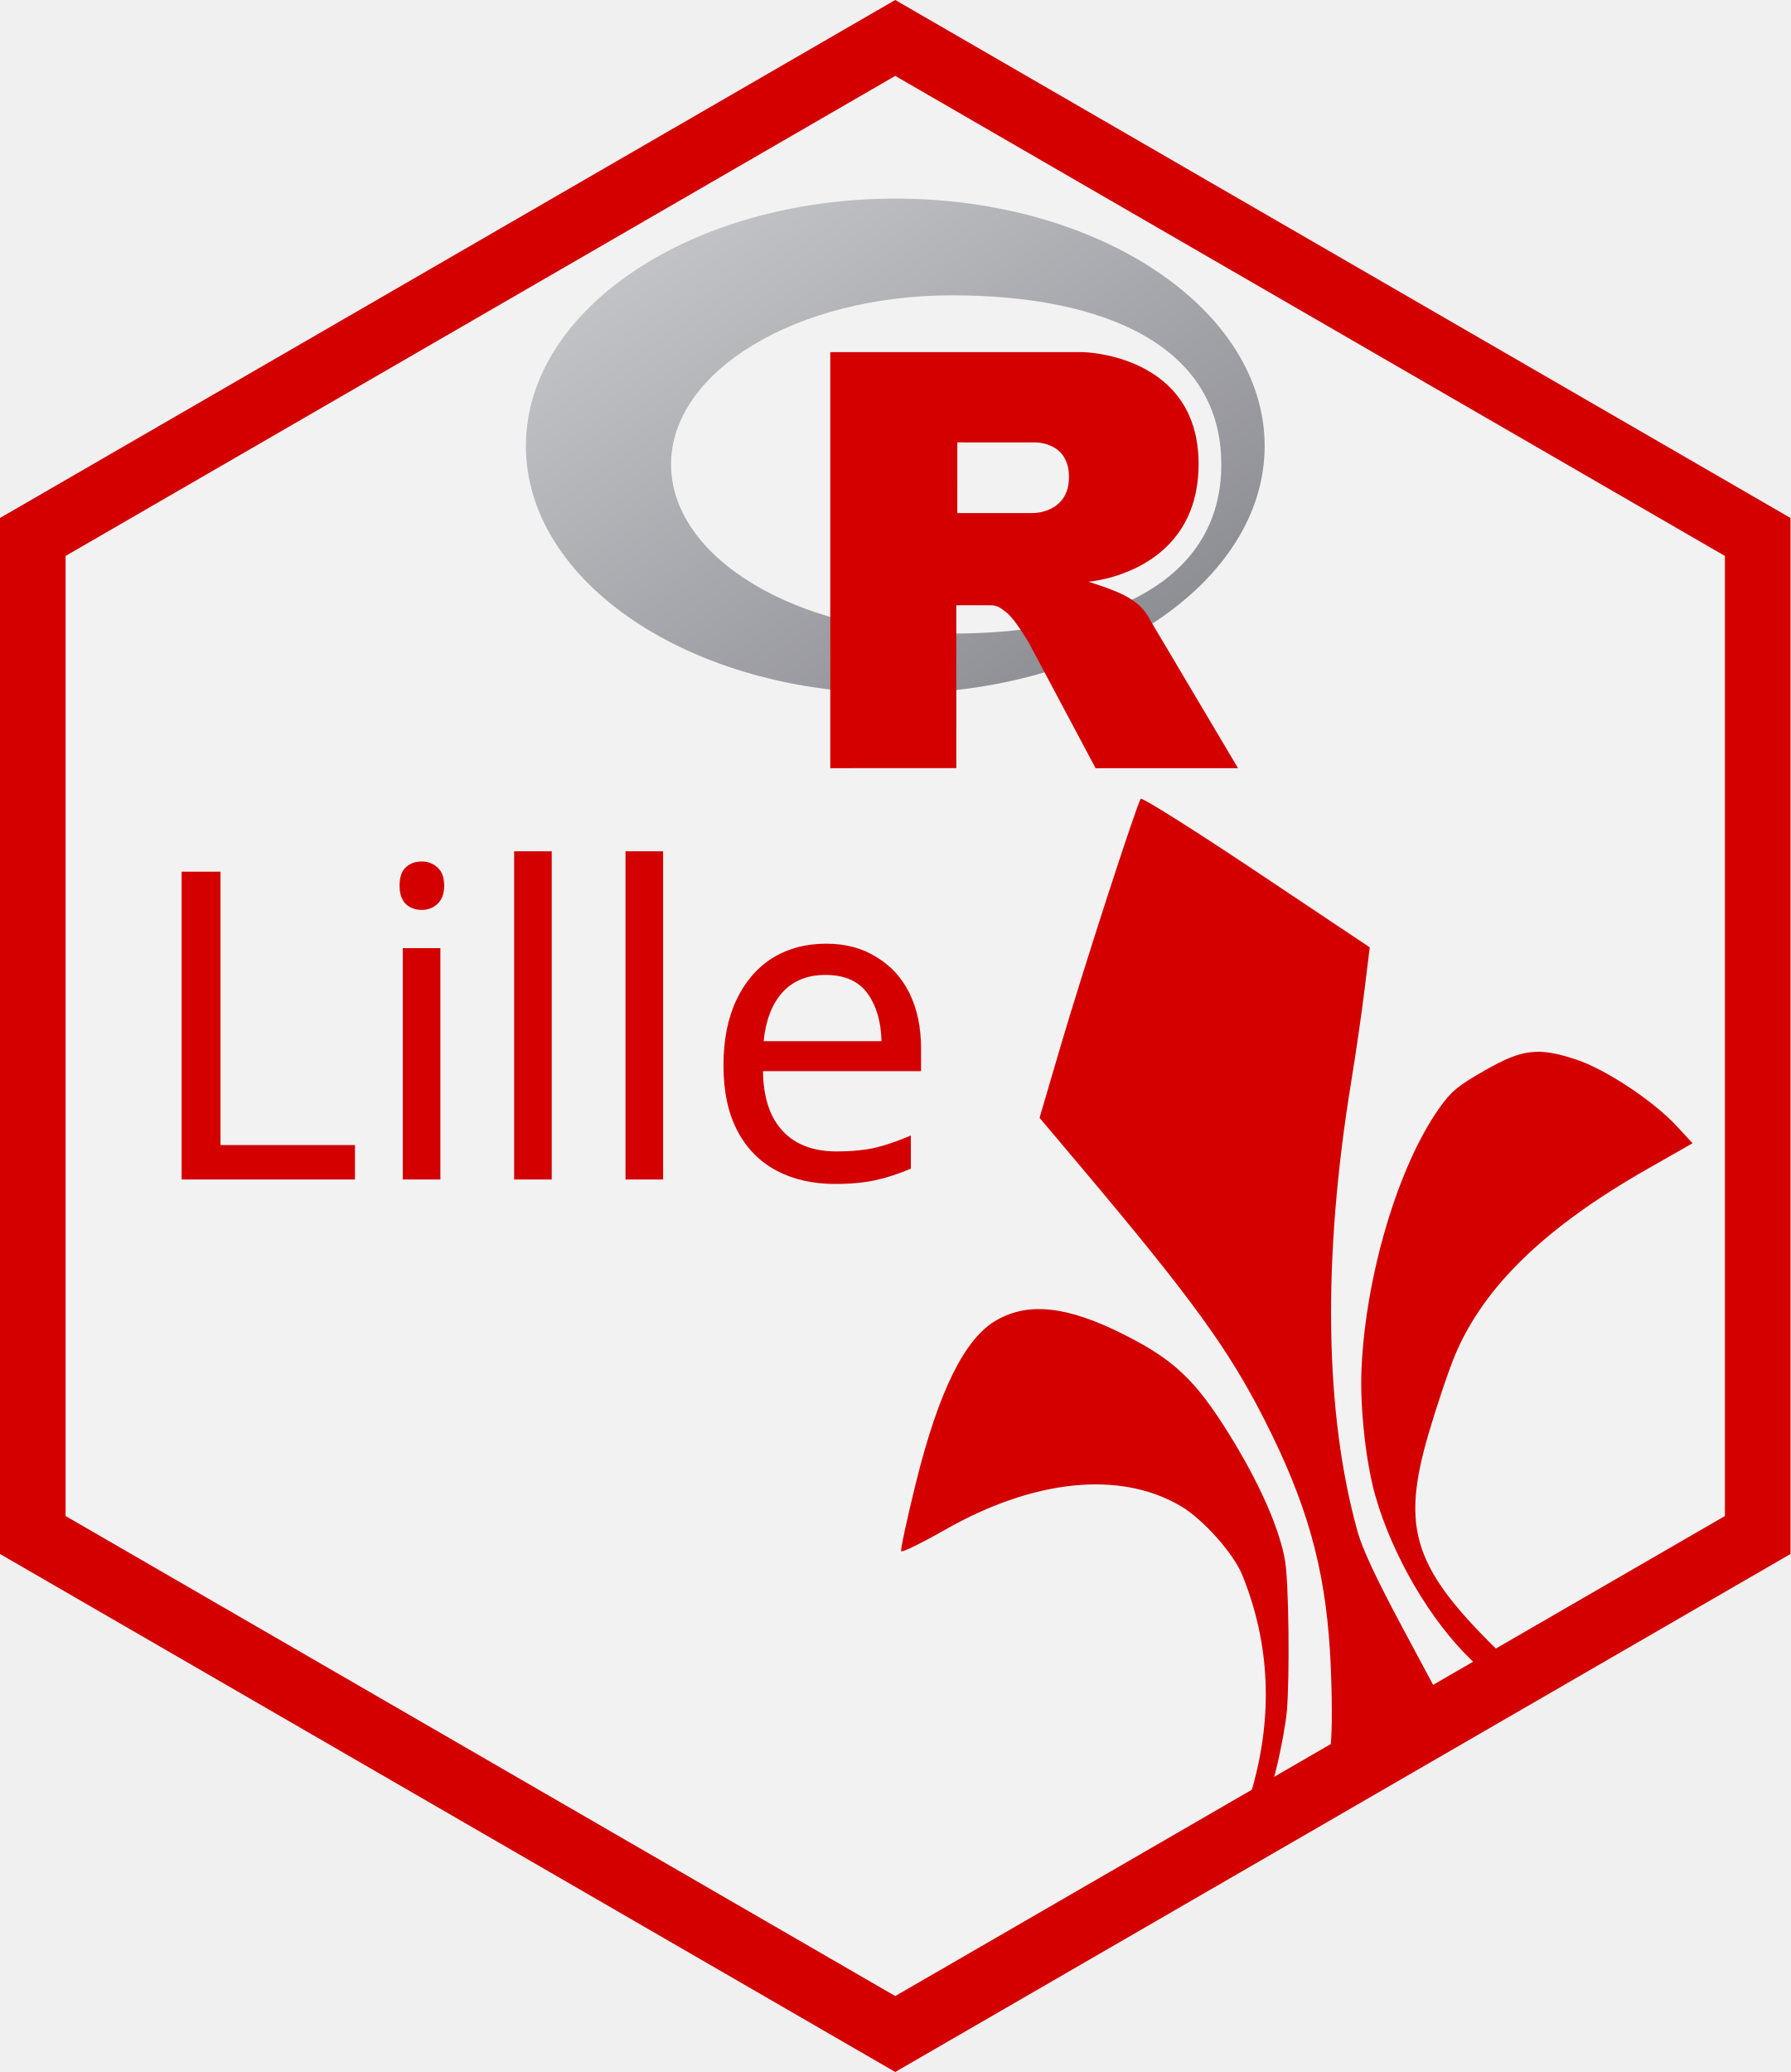
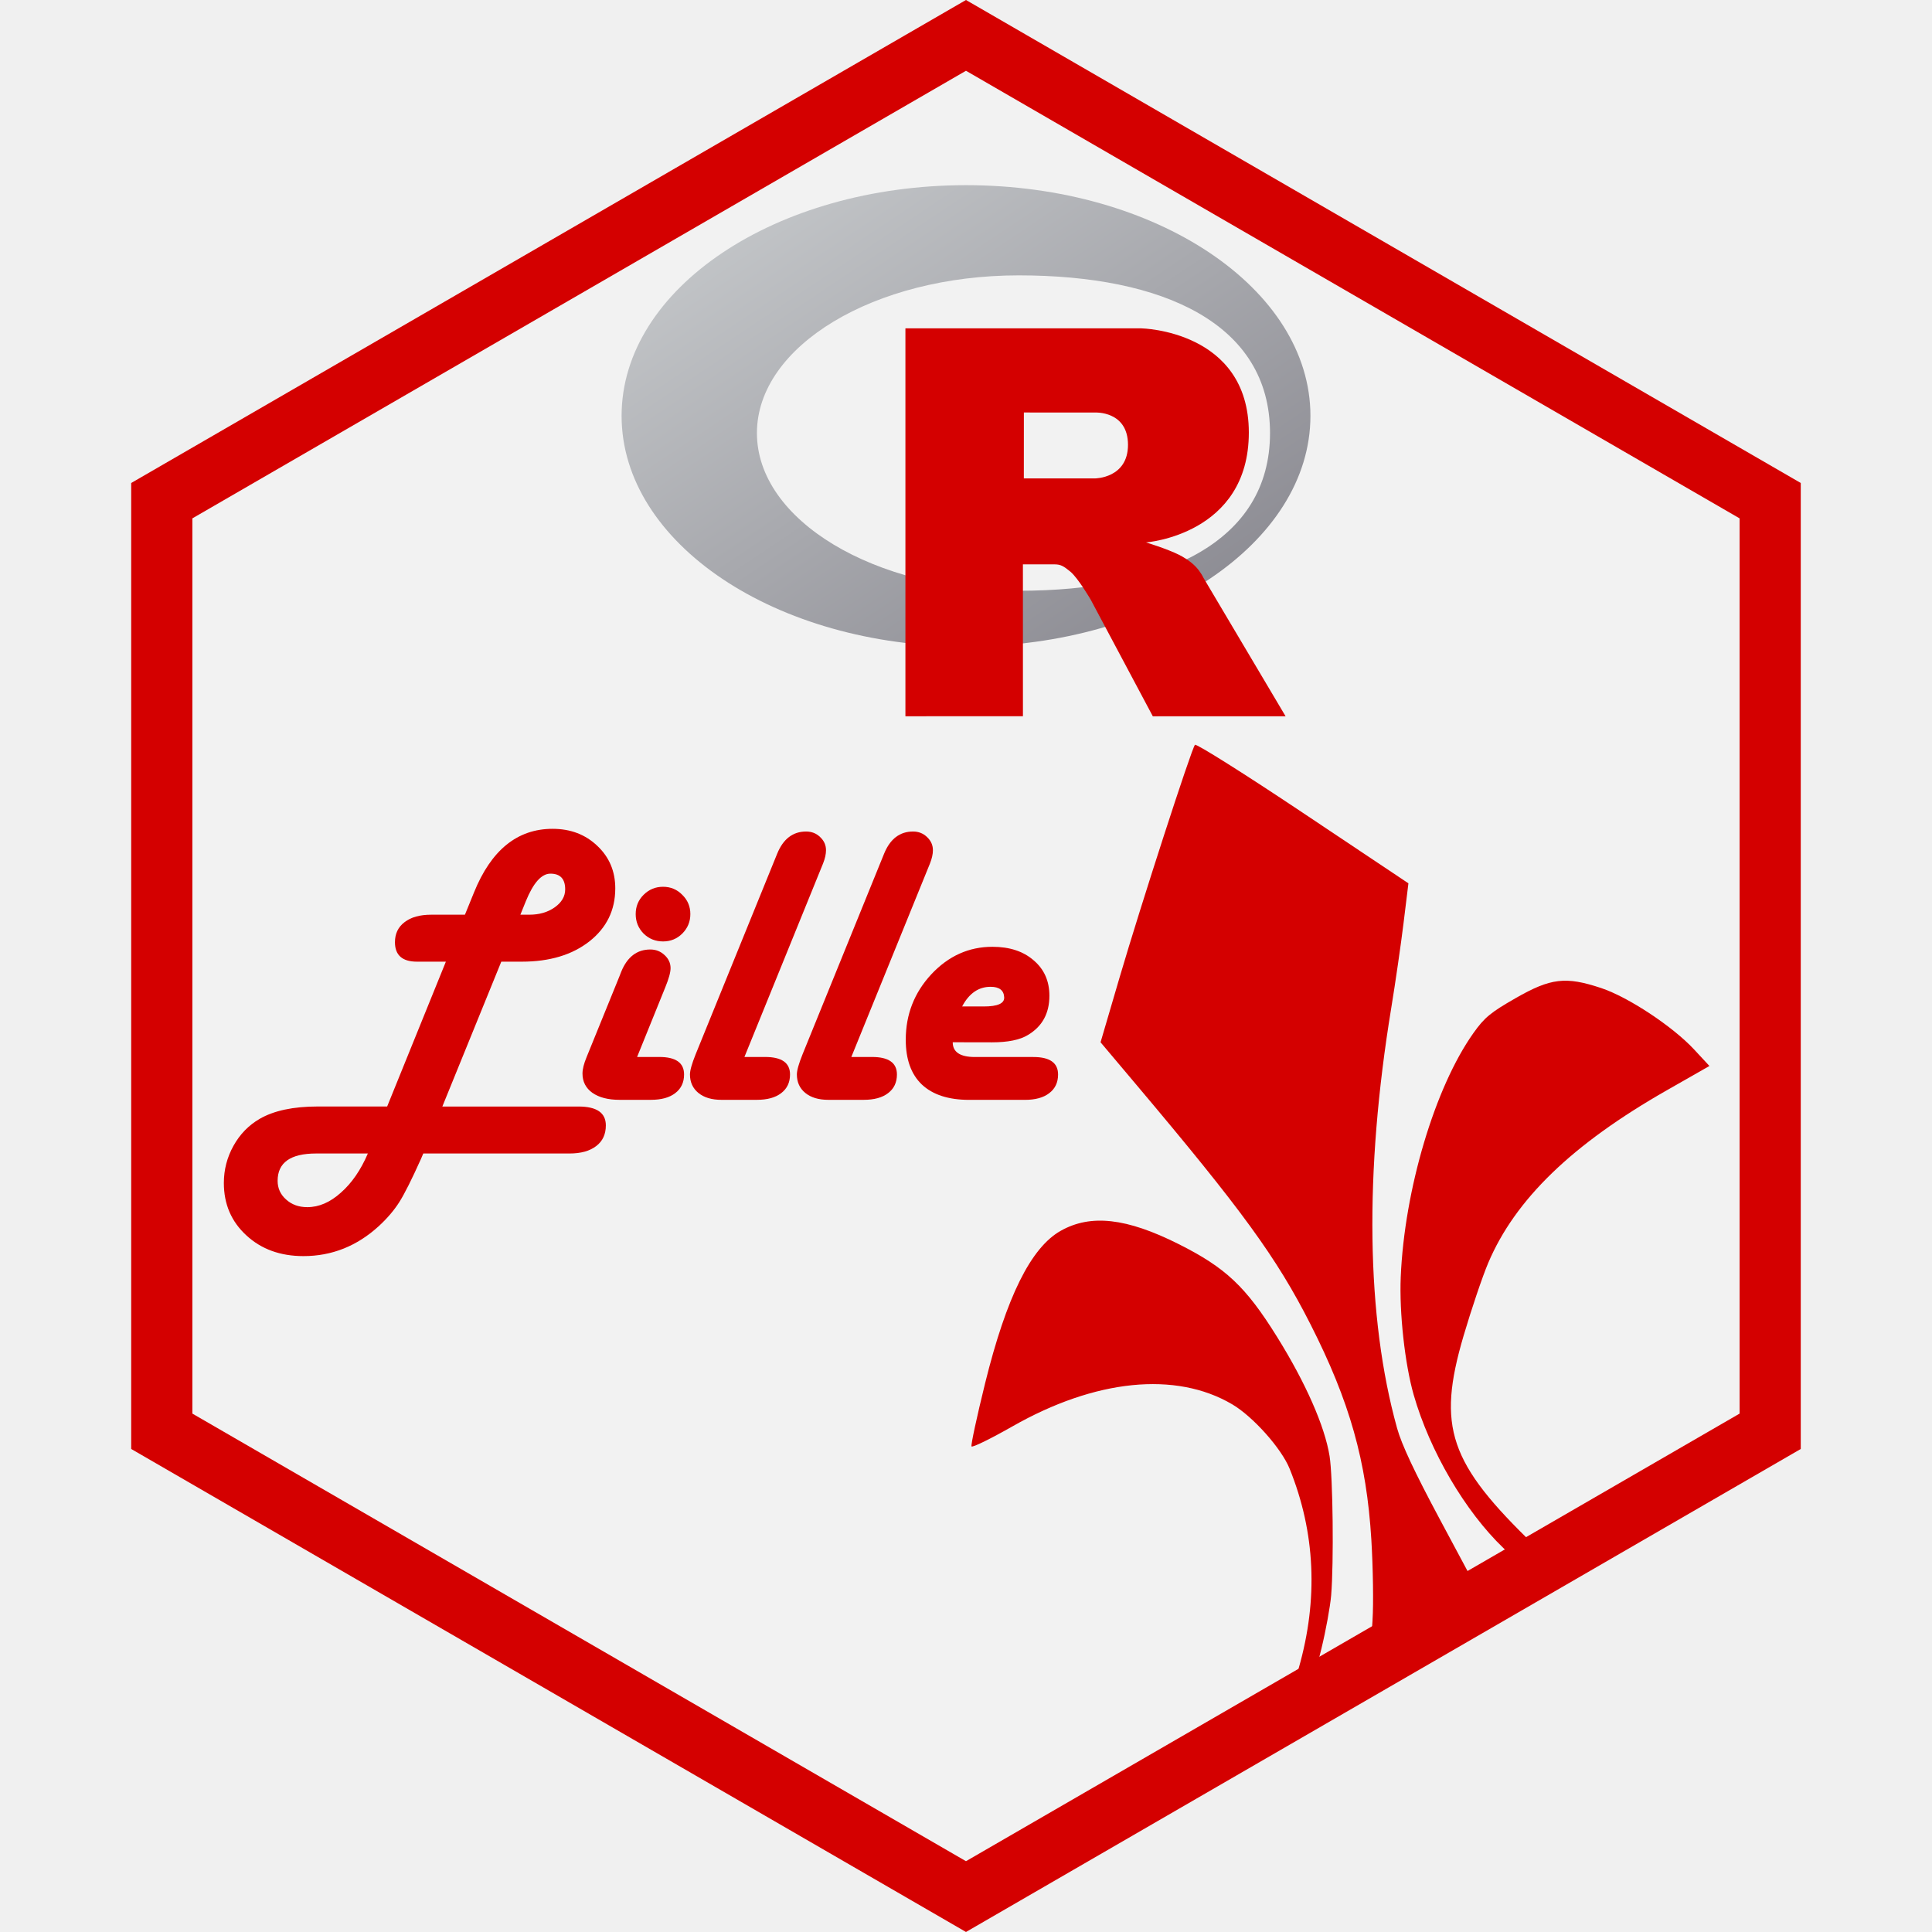
- <svg xmlns="http://www.w3.org/2000/svg" id="svg8" version="1.1" viewBox="0 0 43.9 50.8" height="5.08cm" width="4.39cm">
+ <svg xmlns="http://www.w3.org/2000/svg" width="5.08cm" height="5.08cm" viewBox="0 0 50.8 50.8" version="1.1" id="svg8">
  <defs id="defs2">
-     <linearGradient spreadMethod="pad" gradientUnits="userSpaceOnUse" y2="593.787" y1="3.666" x2="590.863" x1="0.741" id="gradientFill-1" gradientTransform="matrix(0.02541851,0,0,0.01702349,14.05287,7.206964)">
-       <stop id="stop2" stop-opacity="1" stop-color="rgb(203,206,208)" offset="0" />
-       <stop id="stop4" stop-opacity="1" stop-color="rgb(132,131,139)" offset="1" />
+     <linearGradient gradientTransform="matrix(0.02541851,0,0,0.01702349,14.05287,7.206964)" id="gradientFill-1" x1="0.741" x2="590.863" y1="3.666" y2="593.787" gradientUnits="userSpaceOnUse" spreadMethod="pad">
+       <stop offset="0" stop-color="rgb(203,206,208)" stop-opacity="1" id="stop2" />
+       <stop offset="1" stop-color="rgb(132,131,139)" stop-opacity="1" id="stop4" />
    </linearGradient>
-     <linearGradient spreadMethod="pad" gradientUnits="userSpaceOnUse" y2="553.442" y1="151.401" x2="703.068" x1="301.026" id="gradientFill-2" gradientTransform="matrix(0.02059262,0,0,0.02101296,5.259701,10.20038)">
-       <stop id="stop7" stop-opacity="1" stop-color="rgb(39,109,195)" offset="0" />
-       <stop id="stop9" stop-opacity="1" stop-color="rgb(22,92,170)" offset="1" />
+     <linearGradient gradientTransform="matrix(0.02059262,0,0,0.02101296,5.259701,10.20038)" id="gradientFill-2" x1="301.026" x2="703.067" y1="151.401" y2="553.442" gradientUnits="userSpaceOnUse" spreadMethod="pad">
+       <stop offset="0" stop-color="rgb(39,109,195)" stop-opacity="1" id="stop7" />
+       <stop offset="1" stop-color="rgb(22,92,170)" stop-opacity="1" id="stop9" />
    </linearGradient>
  </defs>
-   <g transform="translate(0,-246.2)" style="display:inline" id="layer1">
-     <path transform="matrix(0.9612968,0,0,0.9633572,-63.9596,170.5318)" style="fill:#f2f2f2;fill-opacity:1;stroke:#d40000;stroke-width:1.673;stroke-miterlimit:4;stroke-dasharray:none;stroke-opacity:1" d="m 89.368,130.312 -21.997,-12.7 -10e-7,-25.4 21.997,-12.7 21.997,12.7 0,25.4 z" id="path3733" />
+   <g id="layer1" style="display:inline" transform="translate(0,-246.2)" />
+   <g id="layer2" style="display:none" transform="translate(0,-246.2)">
+     <path transform="matrix(0.9251242,0,0,0.9271654,-60.72692,174.3288)" style="fill:#ffffff;fill-opacity:1;stroke-width:0.165" d="m 89.368,130.312 -21.997,-12.7 -10e-7,-25.4 21.997,-12.7 21.997,12.7 0,25.4 z" id="path3735" />
+     <path style="opacity:0;fill:#001a34;fill-opacity:0;stroke-width:0.094" d="M 11.59,289.458 1.323,283.507 v -11.936 -11.936 l 10.173,-5.882 c 5.595,-3.235 10.238,-5.921 10.317,-5.969 0.109,-0.065 2.692,1.387 10.454,5.877 l 10.309,5.964 v 11.945 11.945 l -10.292,5.955 c -5.661,3.275 -10.323,5.951 -10.36,5.947 -0.037,-0.005 -4.688,-2.686 -10.335,-5.959 z" id="path3739" />
+     <path style="opacity:0;fill:#001a34;fill-opacity:0;stroke-width:0.094" d="M 11.59,289.458 1.323,283.507 v -11.936 -11.936 l 10.173,-5.882 c 5.595,-3.235 10.238,-5.921 10.317,-5.969 0.109,-0.065 2.692,1.387 10.454,5.877 l 10.309,5.964 v 11.945 11.945 l -10.292,5.955 c -5.661,3.275 -10.323,5.951 -10.36,5.947 -0.037,-0.005 -4.688,-2.686 -10.335,-5.959 z" id="path4546" />
+     <path style="opacity:0;fill:#001a34;fill-opacity:0;stroke-width:0.094" d="M 11.59,289.458 1.323,283.507 v -11.936 -11.936 l 10.173,-5.882 c 5.595,-3.235 10.238,-5.921 10.317,-5.969 0.109,-0.065 2.692,1.387 10.454,5.877 l 10.309,5.964 v 11.945 11.945 l -10.292,5.955 c -5.661,3.275 -10.323,5.951 -10.36,5.947 -0.037,-0.005 -4.688,-2.686 -10.335,-5.959 z" id="path4548" />
+     <path style="opacity:0;fill:#006f34;fill-opacity:0;stroke-width:0.094" d="M 11.59,289.458 1.323,283.507 v -11.936 -11.936 l 10.173,-5.882 c 5.595,-3.235 10.238,-5.921 10.317,-5.969 0.109,-0.065 2.692,1.387 10.454,5.877 l 10.309,5.964 v 11.945 11.945 l -10.292,5.955 c -5.661,3.275 -10.323,5.951 -10.36,5.947 -0.037,-0.005 -4.688,-2.686 -10.335,-5.959 z" id="path4550" />
+     <path style="opacity:0;fill:#001a34;fill-opacity:1;stroke-width:0.094" d="M 11.59,289.458 1.323,283.507 v -11.936 -11.936 l 10.173,-5.882 c 5.595,-3.235 10.238,-5.921 10.317,-5.969 0.109,-0.065 2.692,1.387 10.454,5.877 l 10.309,5.964 v 11.945 11.945 l -10.292,5.955 c -5.661,3.275 -10.323,5.951 -10.36,5.947 -0.037,-0.005 -4.688,-2.686 -10.335,-5.959 z" id="path4552" />
+     <path style="opacity:0;fill:#001a34;fill-opacity:1;stroke-width:0.094" d="M 11.59,289.458 1.323,283.507 v -11.936 -11.936 l 10.173,-5.882 c 5.595,-3.235 10.238,-5.921 10.317,-5.969 0.109,-0.065 2.692,1.387 10.454,5.877 l 10.309,5.964 v 11.945 11.945 l -10.292,5.955 c -5.661,3.275 -10.323,5.951 -10.36,5.947 -0.037,-0.005 -4.688,-2.686 -10.335,-5.959 z" id="path4554" />
+     <path style="opacity:0;fill:#001a34;fill-opacity:1;stroke-width:0.094" d="M 11.59,289.458 1.323,283.507 v -11.936 -11.936 l 10.173,-5.882 c 5.595,-3.235 10.238,-5.921 10.317,-5.969 0.109,-0.065 2.692,1.387 10.454,5.877 l 10.309,5.964 v 11.945 11.945 l -10.292,5.955 c -5.661,3.275 -10.323,5.951 -10.36,5.947 -0.037,-0.005 -4.688,-2.686 -10.335,-5.959 z" id="path4556" />
+     <path style="opacity:0;fill:#001a34;fill-opacity:1;stroke-width:0.094" d="m 11.59,289.47 -10.266,-5.953 0.001,-11.93 0.001,-11.93 10.259,-5.932 c 5.642,-3.263 10.307,-5.932 10.366,-5.932 0.059,0 4.723,2.67 10.365,5.932 l 10.258,5.932 0.001,11.93 0.001,11.93 -10.257,5.937 c -5.641,3.265 -10.303,5.944 -10.36,5.953 -0.057,0.009 -4.723,-2.663 -10.37,-5.937 z" id="path4558" />
+     <path style="opacity:0;fill:#001a34;fill-opacity:1;stroke-width:0.094" d="m 11.59,289.47 -10.266,-5.953 0.001,-11.93 0.001,-11.93 10.259,-5.932 c 5.642,-3.263 10.307,-5.932 10.366,-5.932 0.059,0 4.723,2.67 10.365,5.932 l 10.258,5.932 0.001,11.93 0.001,11.93 -10.257,5.937 c -5.641,3.265 -10.303,5.944 -10.36,5.953 -0.057,0.009 -4.723,-2.663 -10.37,-5.937 z" id="path4560" />
+     <path style="opacity:0;fill:#001a34;fill-opacity:1;stroke-width:0.094" d="m 11.59,289.47 -10.266,-5.953 0.001,-11.93 0.001,-11.93 10.259,-5.932 c 5.642,-3.263 10.307,-5.932 10.366,-5.932 0.059,0 4.723,2.67 10.365,5.932 l 10.258,5.932 0.001,11.93 0.001,11.93 -10.257,5.937 c -5.641,3.265 -10.303,5.944 -10.36,5.953 -0.057,0.009 -4.723,-2.663 -10.37,-5.937 z" id="path4562" />
  </g>
-   <g transform="translate(0,-246.2)" style="display:none" id="layer2">
-     <path id="path3735" d="m 89.368,130.312 -21.997,-12.7 -10e-7,-25.4 21.997,-12.7 21.997,12.7 0,25.4 z" style="fill:#ffffff;fill-opacity:1;stroke-width:0.165" transform="matrix(0.9251242,0,0,0.9271654,-60.72692,174.3288)" />
-     <path id="path3739" d="M 11.59,289.458 1.323,283.507 v -11.936 -11.936 l 10.173,-5.882 c 5.595,-3.235 10.238,-5.921 10.317,-5.969 0.109,-0.065 2.692,1.387 10.454,5.877 l 10.309,5.964 v 11.945 11.945 l -10.292,5.955 c -5.661,3.275 -10.323,5.951 -10.36,5.947 -0.037,-0.005 -4.688,-2.686 -10.335,-5.959 z" style="opacity:0;fill:#001a34;fill-opacity:0;stroke-width:0.094" />
-     <path id="path4546" d="M 11.59,289.458 1.323,283.507 v -11.936 -11.936 l 10.173,-5.882 c 5.595,-3.235 10.238,-5.921 10.317,-5.969 0.109,-0.065 2.692,1.387 10.454,5.877 l 10.309,5.964 v 11.945 11.945 l -10.292,5.955 c -5.661,3.275 -10.323,5.951 -10.36,5.947 -0.037,-0.005 -4.688,-2.686 -10.335,-5.959 z" style="opacity:0;fill:#001a34;fill-opacity:0;stroke-width:0.094" />
-     <path id="path4548" d="M 11.59,289.458 1.323,283.507 v -11.936 -11.936 l 10.173,-5.882 c 5.595,-3.235 10.238,-5.921 10.317,-5.969 0.109,-0.065 2.692,1.387 10.454,5.877 l 10.309,5.964 v 11.945 11.945 l -10.292,5.955 c -5.661,3.275 -10.323,5.951 -10.36,5.947 -0.037,-0.005 -4.688,-2.686 -10.335,-5.959 z" style="opacity:0;fill:#001a34;fill-opacity:0;stroke-width:0.094" />
-     <path id="path4550" d="M 11.59,289.458 1.323,283.507 v -11.936 -11.936 l 10.173,-5.882 c 5.595,-3.235 10.238,-5.921 10.317,-5.969 0.109,-0.065 2.692,1.387 10.454,5.877 l 10.309,5.964 v 11.945 11.945 l -10.292,5.955 c -5.661,3.275 -10.323,5.951 -10.36,5.947 -0.037,-0.005 -4.688,-2.686 -10.335,-5.959 z" style="opacity:0;fill:#006f34;fill-opacity:0;stroke-width:0.094" />
-     <path id="path4552" d="M 11.59,289.458 1.323,283.507 v -11.936 -11.936 l 10.173,-5.882 c 5.595,-3.235 10.238,-5.921 10.317,-5.969 0.109,-0.065 2.692,1.387 10.454,5.877 l 10.309,5.964 v 11.945 11.945 l -10.292,5.955 c -5.661,3.275 -10.323,5.951 -10.36,5.947 -0.037,-0.005 -4.688,-2.686 -10.335,-5.959 z" style="opacity:0;fill:#001a34;fill-opacity:1;stroke-width:0.094" />
-     <path id="path4554" d="M 11.59,289.458 1.323,283.507 v -11.936 -11.936 l 10.173,-5.882 c 5.595,-3.235 10.238,-5.921 10.317,-5.969 0.109,-0.065 2.692,1.387 10.454,5.877 l 10.309,5.964 v 11.945 11.945 l -10.292,5.955 c -5.661,3.275 -10.323,5.951 -10.36,5.947 -0.037,-0.005 -4.688,-2.686 -10.335,-5.959 z" style="opacity:0;fill:#001a34;fill-opacity:1;stroke-width:0.094" />
-     <path id="path4556" d="M 11.59,289.458 1.323,283.507 v -11.936 -11.936 l 10.173,-5.882 c 5.595,-3.235 10.238,-5.921 10.317,-5.969 0.109,-0.065 2.692,1.387 10.454,5.877 l 10.309,5.964 v 11.945 11.945 l -10.292,5.955 c -5.661,3.275 -10.323,5.951 -10.36,5.947 -0.037,-0.005 -4.688,-2.686 -10.335,-5.959 z" style="opacity:0;fill:#001a34;fill-opacity:1;stroke-width:0.094" />
-     <path id="path4558" d="m 11.59,289.47 -10.266,-5.953 0.001,-11.93 0.001,-11.93 10.259,-5.932 c 5.642,-3.263 10.307,-5.932 10.366,-5.932 0.059,0 4.723,2.67 10.365,5.932 l 10.258,5.932 0.001,11.93 0.001,11.93 -10.257,5.937 c -5.641,3.265 -10.303,5.944 -10.36,5.953 -0.057,0.009 -4.723,-2.663 -10.37,-5.937 z" style="opacity:0;fill:#001a34;fill-opacity:1;stroke-width:0.094" />
-     <path id="path4560" d="m 11.59,289.47 -10.266,-5.953 0.001,-11.93 0.001,-11.93 10.259,-5.932 c 5.642,-3.263 10.307,-5.932 10.366,-5.932 0.059,0 4.723,2.67 10.365,5.932 l 10.258,5.932 0.001,11.93 0.001,11.93 -10.257,5.937 c -5.641,3.265 -10.303,5.944 -10.36,5.953 -0.057,0.009 -4.723,-2.663 -10.37,-5.937 z" style="opacity:0;fill:#001a34;fill-opacity:1;stroke-width:0.094" />
-     <path id="path4562" d="m 11.59,289.47 -10.266,-5.953 0.001,-11.93 0.001,-11.93 10.259,-5.932 c 5.642,-3.263 10.307,-5.932 10.366,-5.932 0.059,0 4.723,2.67 10.365,5.932 l 10.258,5.932 0.001,11.93 0.001,11.93 -10.257,5.937 c -5.641,3.265 -10.303,5.944 -10.36,5.953 -0.057,0.009 -4.723,-2.663 -10.37,-5.937 z" style="opacity:0;fill:#001a34;fill-opacity:1;stroke-width:0.094" />
-   </g>
-   <g id="layer3">
-     <path style="display:inline;fill:#d40000;stroke-width:0.075" d="m 30.699,43.861 c 0.517,-1.81 0.437,-3.568 -0.239,-5.241 -0.216,-0.536 -0.965,-1.375 -1.514,-1.697 -1.484,-0.872 -3.596,-0.659 -5.776,0.583 -0.571,0.325 -1.055,0.562 -1.075,0.526 -0.02,-0.036 0.141,-0.784 0.358,-1.663 0.562,-2.272 1.203,-3.564 1.987,-4.006 0.789,-0.445 1.732,-0.339 3.103,0.35 1.237,0.621 1.763,1.117 2.585,2.437 0.752,1.207 1.256,2.351 1.382,3.137 0.088,0.551 0.113,2.808 0.041,3.666 -0.025,0.292 -0.139,0.918 -0.254,1.391 -0.183,0.753 -0.246,0.882 -0.5,1.027 l -0.291,0.166 0.193,-0.676 z m 1.94,-1.265 c 0.028,-0.418 0.014,-1.369 -0.031,-2.114 C 32.482,38.418 32.039,36.85 31.006,34.817 30.118,33.067 29.21,31.819 26.406,28.495 l -0.918,-1.089 0.501,-1.707 c 0.555,-1.892 1.889,-6.008 1.981,-6.115 0.032,-0.037 1.309,0.766 2.836,1.787 l 2.777,1.855 -0.127,1.037 c -0.07,0.57 -0.216,1.58 -0.325,2.244 -0.71,4.329 -0.657,8.132 0.154,11.046 0.119,0.429 0.457,1.149 1.121,2.39 l 0.951,1.776 -1.384,0.819 -1.384,0.819 0.051,-0.76 z m 4.032,-1.65 c -0.202,0.078 -0.298,0.039 -0.589,-0.24 -1.009,-0.967 -1.936,-2.55 -2.36,-4.028 -0.233,-0.814 -0.381,-2.16 -0.341,-3.103 0.097,-2.294 0.898,-4.984 1.91,-6.41 0.291,-0.41 0.449,-0.541 1.111,-0.92 0.923,-0.529 1.316,-0.575 2.247,-0.266 0.714,0.237 1.885,1.011 2.447,1.617 l 0.402,0.433 -1.114,0.635 c -2.495,1.422 -3.994,2.871 -4.703,4.544 -0.152,0.358 -0.444,1.224 -0.65,1.923 -0.703,2.394 -0.38,3.342 1.878,5.515 0.087,0.084 0.123,0.165 0.081,0.18 -0.043,0.015 -0.186,0.07 -0.319,0.121 z" id="path3399" />
-     <g transform="matrix(1.20748,0,0,1.20748,-4.097425,-3.908193)" id="g866">
-       <path style="fill:url(#gradientFill-1);fill-rule:evenodd;stroke-width:0.021" d="m 21.572,17.315 c -4.142,0 -7.5,-2.249 -7.5,-5.023 0,-2.774 3.358,-5.023 7.5,-5.023 4.142,0 7.5,2.249 7.5,5.023 0,2.774 -3.358,5.023 -7.5,5.023 z m 1.148,-8.082 c -3.148,0 -5.701,1.537 -5.701,3.434 0,1.896 2.552,3.434 5.701,3.434 3.148,0 5.472,-1.051 5.472,-3.434 0,-2.382 -2.323,-3.434 -5.472,-3.434 z" id="path14" />
-       <path style="fill:#d40000;fill-rule:evenodd;stroke-width:0.021" d="m 25.494,15.049 c 0,0 0.454,0.137 0.718,0.27 0.092,0.046 0.25,0.139 0.364,0.26 0.112,0.119 0.166,0.239 0.166,0.239 l 1.789,3.016 -2.891,0.001 -1.352,-2.539 c 0,0 -0.277,-0.476 -0.447,-0.614 -0.142,-0.115 -0.203,-0.156 -0.343,-0.156 -0.098,0 -0.687,0 -0.687,0 l 5.63e-4,3.307 -2.559,0.001 v -8.447 h 5.138 c 0,0 2.34,0.042 2.34,2.269 0,2.226 -2.236,2.392 -2.236,2.392 z m -1.113,-2.829 -1.549,-10e-4 -7.88e-4,1.436 1.55,-4.87e-4 c 0,0 0.718,-0.002 0.718,-0.731 0,-0.743 -0.718,-0.704 -0.718,-0.704 z" id="path16" />
+   <g id="layer3" transform="translate(0,1.5258789e-6)">
+     <g id="g884" transform="translate(3.449999)">
+       <path transform="matrix(0.9612968,0,0,0.9633572,-63.9596,-75.6682)" style="display:inline;fill:#f2f2f2;fill-opacity:1;stroke:#d40000;stroke-width:1.673;stroke-miterlimit:4;stroke-dasharray:none;stroke-opacity:1" d="m 89.368,130.312 -21.997,-12.7 -10e-7,-25.4 21.997,-12.7 21.997,12.7 0,25.4 z" id="path3733" />
+       <path style="display:inline;fill:#d40000;stroke-width:0.075" d="m 30.699,43.861 c 0.517,-1.81 0.437,-3.568 -0.239,-5.241 -0.216,-0.536 -0.965,-1.375 -1.514,-1.697 -1.484,-0.872 -3.596,-0.659 -5.776,0.583 -0.571,0.325 -1.055,0.562 -1.075,0.526 -0.02,-0.036 0.141,-0.784 0.358,-1.663 0.562,-2.272 1.203,-3.564 1.987,-4.006 0.789,-0.445 1.732,-0.339 3.103,0.35 1.237,0.621 1.763,1.117 2.585,2.437 0.752,1.207 1.256,2.351 1.382,3.137 0.088,0.551 0.113,2.808 0.041,3.666 -0.025,0.292 -0.139,0.918 -0.254,1.391 -0.183,0.753 -0.246,0.882 -0.5,1.027 l -0.291,0.166 0.193,-0.676 z m 1.94,-1.265 c 0.028,-0.418 0.014,-1.369 -0.031,-2.114 C 32.482,38.418 32.039,36.85 31.006,34.817 30.118,33.067 29.21,31.819 26.406,28.495 l -0.918,-1.089 0.501,-1.707 c 0.555,-1.892 1.889,-6.008 1.981,-6.115 0.032,-0.037 1.309,0.766 2.836,1.787 l 2.777,1.855 -0.127,1.037 c -0.07,0.57 -0.216,1.58 -0.325,2.244 -0.71,4.329 -0.657,8.132 0.154,11.046 0.119,0.429 0.457,1.149 1.121,2.39 l 0.951,1.776 -1.384,0.819 -1.384,0.819 0.051,-0.76 z m 4.032,-1.65 c -0.202,0.078 -0.298,0.039 -0.589,-0.24 -1.009,-0.967 -1.936,-2.55 -2.36,-4.028 -0.233,-0.814 -0.381,-2.16 -0.341,-3.103 0.097,-2.294 0.898,-4.984 1.91,-6.41 0.291,-0.41 0.449,-0.541 1.111,-0.92 0.923,-0.529 1.316,-0.575 2.247,-0.266 0.714,0.237 1.885,1.011 2.447,1.617 l 0.402,0.433 -1.114,0.635 c -2.495,1.422 -3.994,2.871 -4.703,4.544 -0.152,0.358 -0.444,1.224 -0.65,1.923 -0.703,2.394 -0.38,3.342 1.878,5.515 0.087,0.084 0.123,0.165 0.081,0.18 -0.043,0.015 -0.186,0.07 -0.319,0.121 z" id="path3399" />
+       <g transform="matrix(1.20748,0,0,1.20748,-4.097425,-3.908193)" id="g866">
+         <path style="fill:url(#gradientFill-1);fill-rule:evenodd;stroke-width:0.021" d="m 21.572,17.315 c -4.142,0 -7.5,-2.249 -7.5,-5.023 0,-2.774 3.358,-5.023 7.5,-5.023 4.142,0 7.5,2.249 7.5,5.023 0,2.774 -3.358,5.023 -7.5,5.023 z m 1.148,-8.082 c -3.148,0 -5.701,1.537 -5.701,3.434 0,1.896 2.552,3.434 5.701,3.434 3.148,0 5.472,-1.051 5.472,-3.434 0,-2.382 -2.323,-3.434 -5.472,-3.434 z" id="path14" />
+         <path style="fill:#d40000;fill-rule:evenodd;stroke-width:0.021" d="m 25.494,15.049 c 0,0 0.454,0.137 0.718,0.27 0.092,0.046 0.25,0.139 0.364,0.26 0.112,0.119 0.166,0.239 0.166,0.239 l 1.789,3.016 -2.891,0.001 -1.352,-2.539 c 0,0 -0.277,-0.476 -0.447,-0.614 -0.142,-0.115 -0.203,-0.156 -0.343,-0.156 -0.098,0 -0.687,0 -0.687,0 l 5.63e-4,3.307 -2.559,0.001 v -8.447 h 5.138 c 0,0 2.34,0.042 2.34,2.269 0,2.226 -2.236,2.392 -2.236,2.392 z m -1.113,-2.829 -1.549,-10e-4 -7.88e-4,1.436 1.55,-4.87e-4 c 0,0 0.718,-0.002 0.718,-0.731 0,-0.743 -0.718,-0.704 -0.718,-0.704 z" id="path16" />
+       </g>
+       <g id="text860" style="font-style:normal;font-weight:normal;font-size:10.583px;line-height:1.25;font-family:sans-serif;letter-spacing:0px;word-spacing:0px;fill:#d40000;fill-opacity:1;stroke:none;stroke-width:0.265" aria-label="Lille">
+         <path id="path843" style="font-style:normal;font-variant:normal;font-weight:normal;font-stretch:normal;font-family:'Harlow Solid Italic';-inkscape-font-specification:'Harlow Solid Italic, ';fill:#d40000;stroke-width:0.265" d="m 9.731,25.286 -1.55,3.809 h 3.581 q 0.718,0 0.718,0.496 0,0.351 -0.253,0.543 -0.253,0.196 -0.703,0.196 H 7.68 l -0.062,0.145 q -0.362,0.806 -0.568,1.132 -0.207,0.326 -0.537,0.63 -0.863,0.791 -1.984,0.791 -0.91,0 -1.499,-0.543 -0.594,-0.543 -0.594,-1.38 0,-0.522 0.253,-0.977 0.253,-0.455 0.687,-0.708 0.563,-0.326 1.53,-0.326 h 1.824 L 8.274,25.286 H 7.654 7.514 q -0.579,0 -0.579,-0.512 0,-0.336 0.253,-0.527 0.253,-0.196 0.703,-0.196 h 0.884 l 0.238,-0.584 q 0.677,-1.674 2.067,-1.674 0.708,0 1.178,0.45 0.47,0.444 0.47,1.116 0,0.858 -0.682,1.395 -0.682,0.532 -1.773,0.532 z M 10.233,24.051 h 0.238 q 0.388,0 0.661,-0.191 0.279,-0.196 0.279,-0.475 0,-0.413 -0.388,-0.413 -0.351,0 -0.646,0.723 z M 6.222,30.33 H 4.863 q -1.013,0 -1.013,0.718 0,0.295 0.222,0.491 0.222,0.202 0.558,0.202 0.46,0 0.884,-0.382 0.429,-0.377 0.708,-1.028 z" />
+         <path id="path845" style="font-style:normal;font-variant:normal;font-weight:normal;font-stretch:normal;font-family:'Harlow Solid Italic';-inkscape-font-specification:'Harlow Solid Italic, ';fill:#d40000;stroke-width:0.265" d="m 13.302,27.792 h 0.584 q 0.651,0 0.651,0.46 0,0.315 -0.233,0.491 -0.227,0.176 -0.641,0.176 H 12.842 q -0.455,0 -0.718,-0.186 -0.258,-0.186 -0.258,-0.506 0,-0.171 0.109,-0.434 l 0.853,-2.098 0.057,-0.145 q 0.238,-0.584 0.765,-0.584 0.217,0 0.372,0.145 0.16,0.145 0.16,0.346 0,0.165 -0.14,0.506 z m 0.682,-4.475 q 0.3,0 0.506,0.212 0.212,0.207 0.212,0.506 0,0.3 -0.212,0.512 -0.207,0.207 -0.506,0.207 -0.3,0 -0.512,-0.207 -0.207,-0.212 -0.207,-0.512 0,-0.3 0.207,-0.506 0.212,-0.212 0.512,-0.212 z" />
+         <path id="path847" style="font-style:normal;font-variant:normal;font-weight:normal;font-stretch:normal;font-family:'Harlow Solid Italic';-inkscape-font-specification:'Harlow Solid Italic, ';fill:#d40000;stroke-width:0.265" d="m 16.124,27.792 h 0.543 q 0.656,0 0.656,0.46 0,0.315 -0.233,0.491 -0.227,0.176 -0.641,0.176 h -0.93 q -0.382,0 -0.605,-0.181 -0.222,-0.181 -0.222,-0.486 0,-0.16 0.15,-0.532 l 2.088,-5.137 0.057,-0.14 q 0.238,-0.579 0.76,-0.579 0.217,0 0.367,0.145 0.155,0.145 0.155,0.346 0,0.155 -0.078,0.351 l -0.057,0.14 z" />
+         <path id="path849" style="font-style:normal;font-variant:normal;font-weight:normal;font-stretch:normal;font-family:'Harlow Solid Italic';-inkscape-font-specification:'Harlow Solid Italic, ';fill:#d40000;stroke-width:0.265" d="m 18.935,27.792 h 0.543 q 0.656,0 0.656,0.46 0,0.315 -0.233,0.491 -0.227,0.176 -0.641,0.176 h -0.93 q -0.382,0 -0.605,-0.181 -0.222,-0.181 -0.222,-0.486 0,-0.16 0.15,-0.532 l 2.088,-5.137 0.057,-0.14 q 0.238,-0.579 0.76,-0.579 0.217,0 0.367,0.145 0.155,0.145 0.155,0.346 0,0.155 -0.078,0.351 l -0.057,0.14 z" />
+         <path id="path851" style="font-style:normal;font-variant:normal;font-weight:normal;font-stretch:normal;font-family:'Harlow Solid Italic';-inkscape-font-specification:'Harlow Solid Italic, ';fill:#d40000;stroke-width:0.265" d="m 21.601,27.405 q 0,0.388 0.584,0.388 h 1.535 q 0.651,0 0.651,0.46 0,0.315 -0.233,0.491 -0.227,0.176 -0.641,0.176 h -1.462 q -0.816,0 -1.245,-0.403 -0.424,-0.403 -0.424,-1.178 0,-0.997 0.672,-1.721 0.677,-0.723 1.607,-0.723 0.677,0 1.085,0.357 0.413,0.351 0.413,0.93 0,0.698 -0.568,1.034 -0.315,0.191 -0.941,0.191 z m 0.248,-0.941 h 0.568 q 0.553,0 0.537,-0.243 -0.015,-0.274 -0.357,-0.274 -0.475,0 -0.749,0.517 z" />
+       </g>
    </g>
-     <text id="text860" y="28.919" x="3.422" style="font-style:normal;font-weight:normal;font-size:10.583px;line-height:1.25;font-family:'Harlow Solid Italic';letter-spacing:0px;word-spacing:0px;fill:#d40000;fill-opacity:1;stroke:none;stroke-width:0.265;-inkscape-font-specification:'Harlow Solid Italic, ';font-stretch:normal;font-variant:normal;" xml:space="preserve">
-       <tspan style="font-style:normal;font-variant:normal;font-weight:normal;font-stretch:normal;font-family:'Harlow Solid Italic';-inkscape-font-specification:'Harlow Solid Italic, ';fill:#d40000;stroke-width:0.265;" y="28.919" x="3.422" id="tspan858">Lille</tspan>
-     </text>
-   </g>
-   <g id="layer4" style="display:none">
-     <text xml:space="preserve" style="font-style:normal;font-variant:normal;font-weight:normal;font-stretch:normal;font-size:1.841px;line-height:1.25;font-family:'Harlow Solid Italic';-inkscape-font-specification:'Harlow Solid Italic, ';letter-spacing:0px;word-spacing:0px;fill:#b8babe;fill-opacity:1;stroke:none;stroke-width:0.046" x="-4.985" y="53.22" id="text4551" transform="rotate(-30.02235)">
-       <tspan id="tspan4549" x="-4.985" y="53.22" style="font-style:normal;font-variant:normal;font-weight:normal;font-stretch:normal;font-family:'Harlow Solid Italic';-inkscape-font-specification:'Harlow Solid Italic, ';fill:#b8babe;fill-opacity:1;stroke-width:0.046">www.rlille.fr</tspan>
-     </text>
  </g>
</svg>
